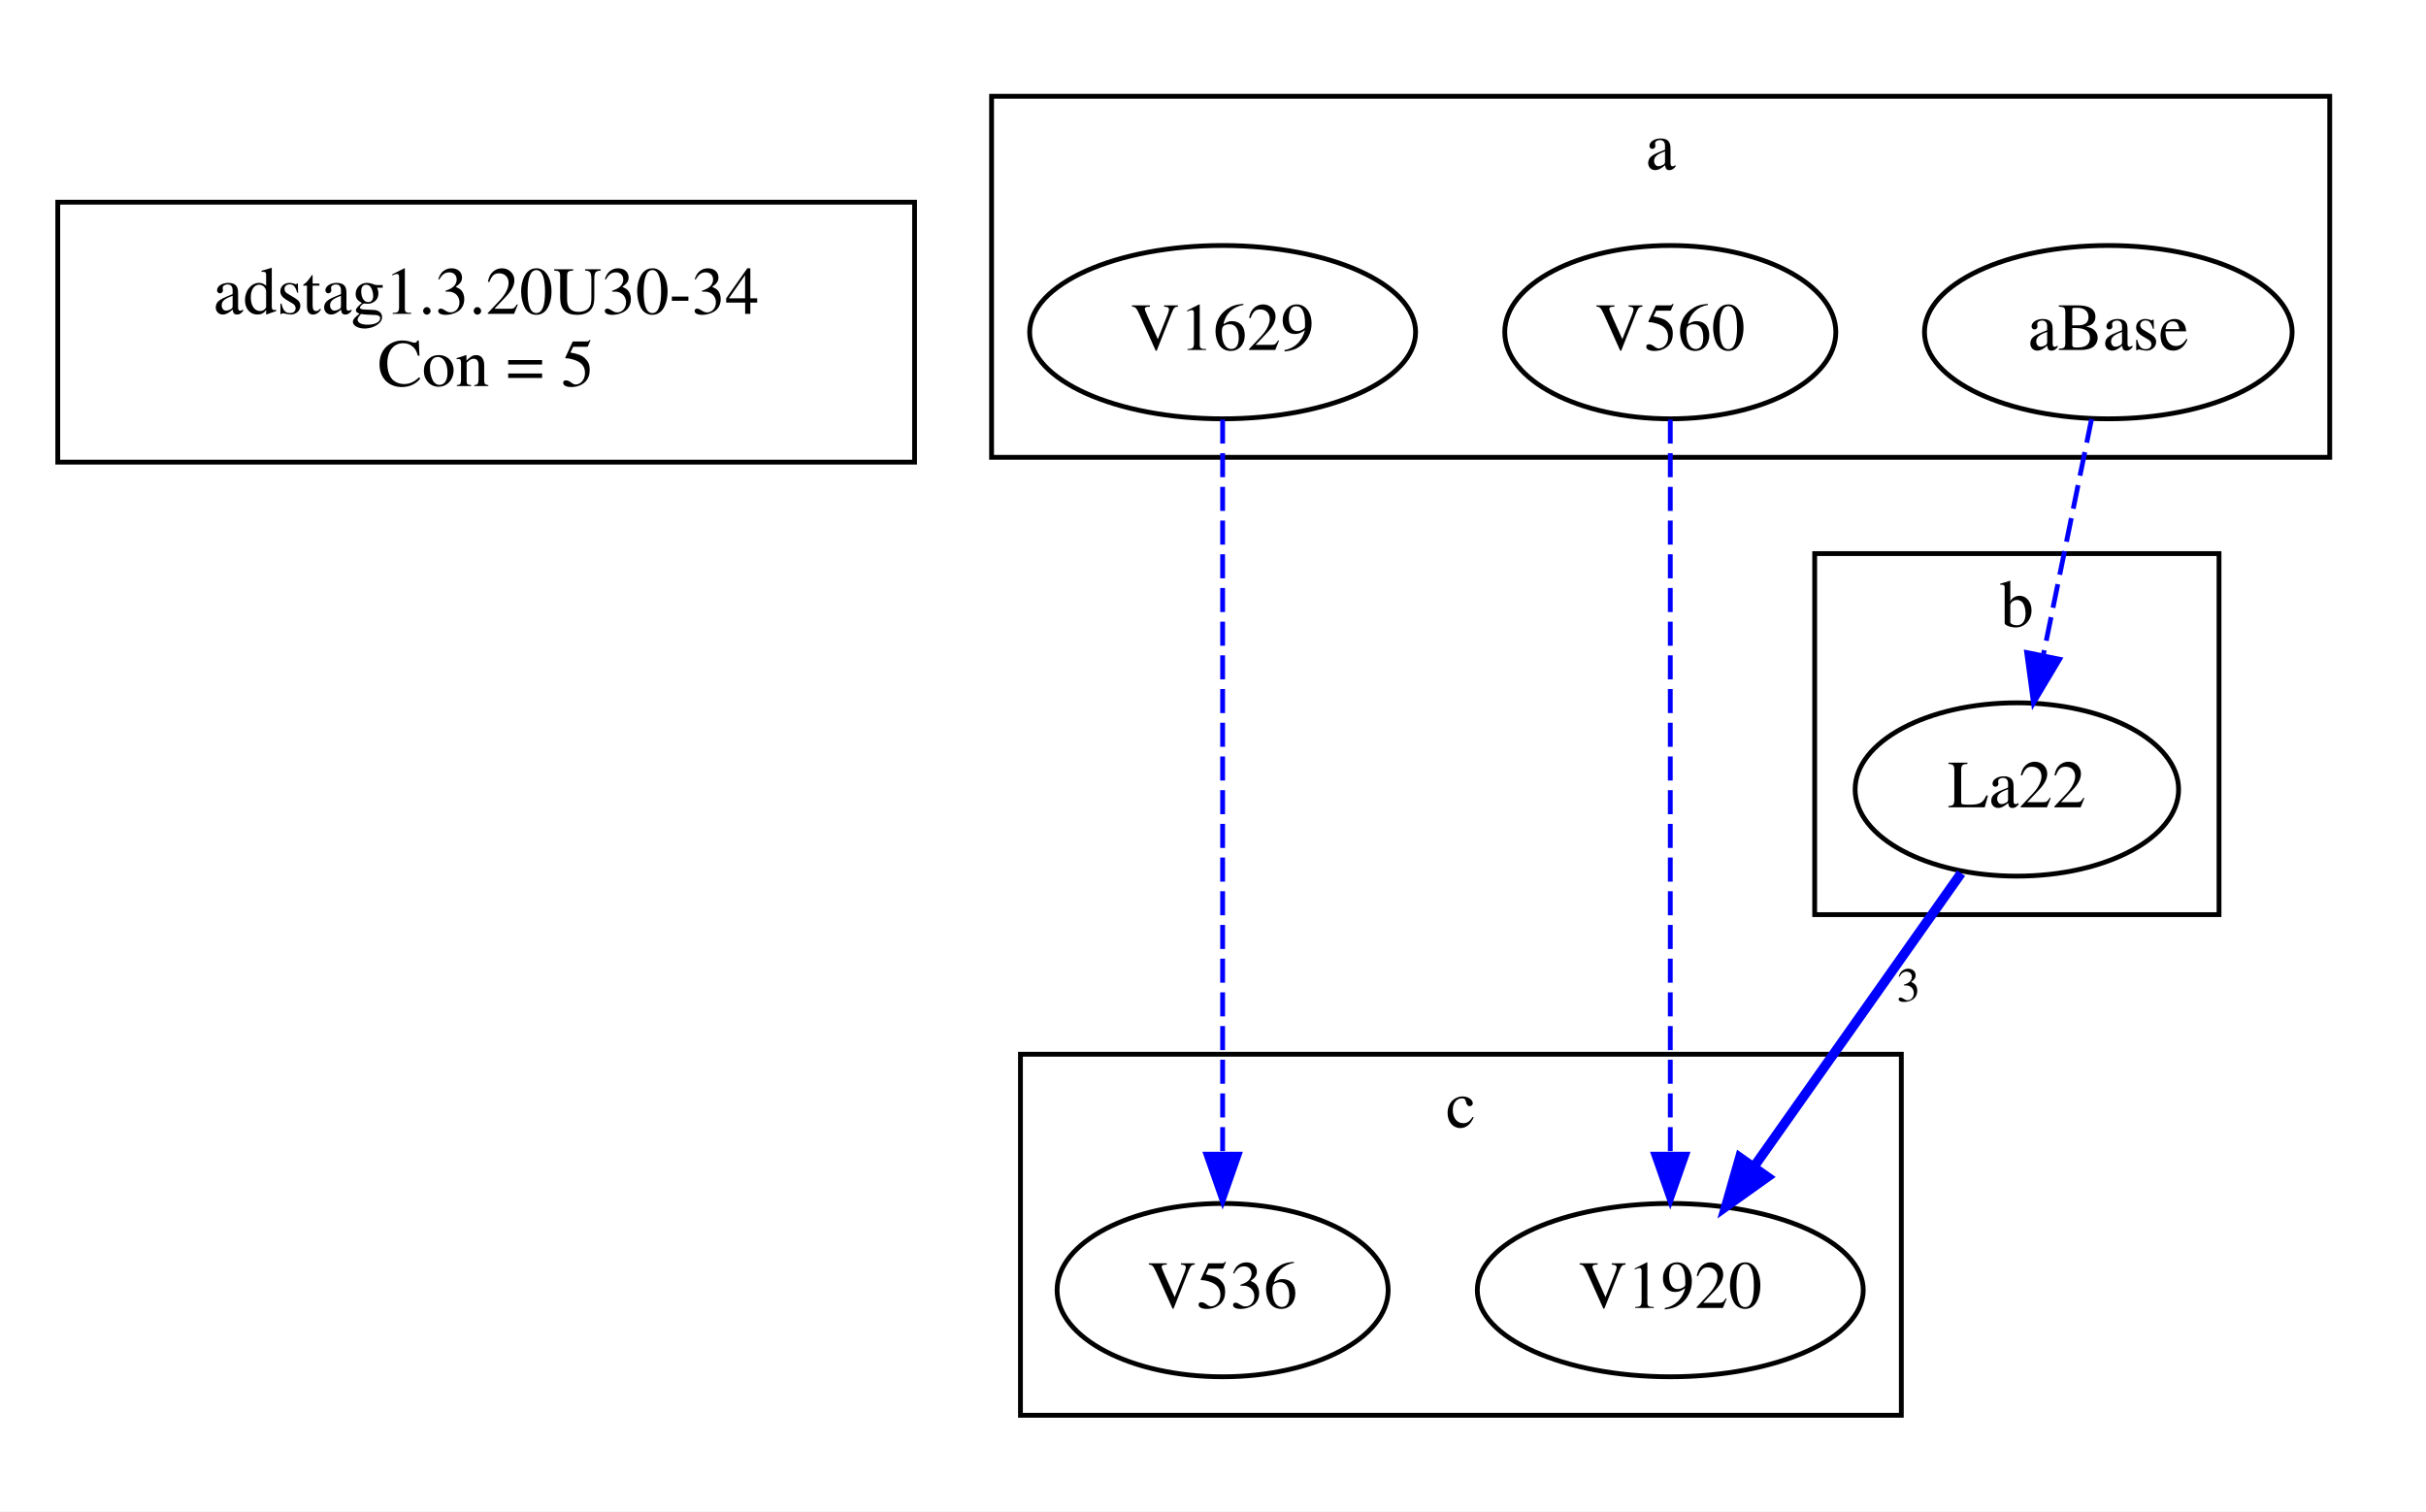
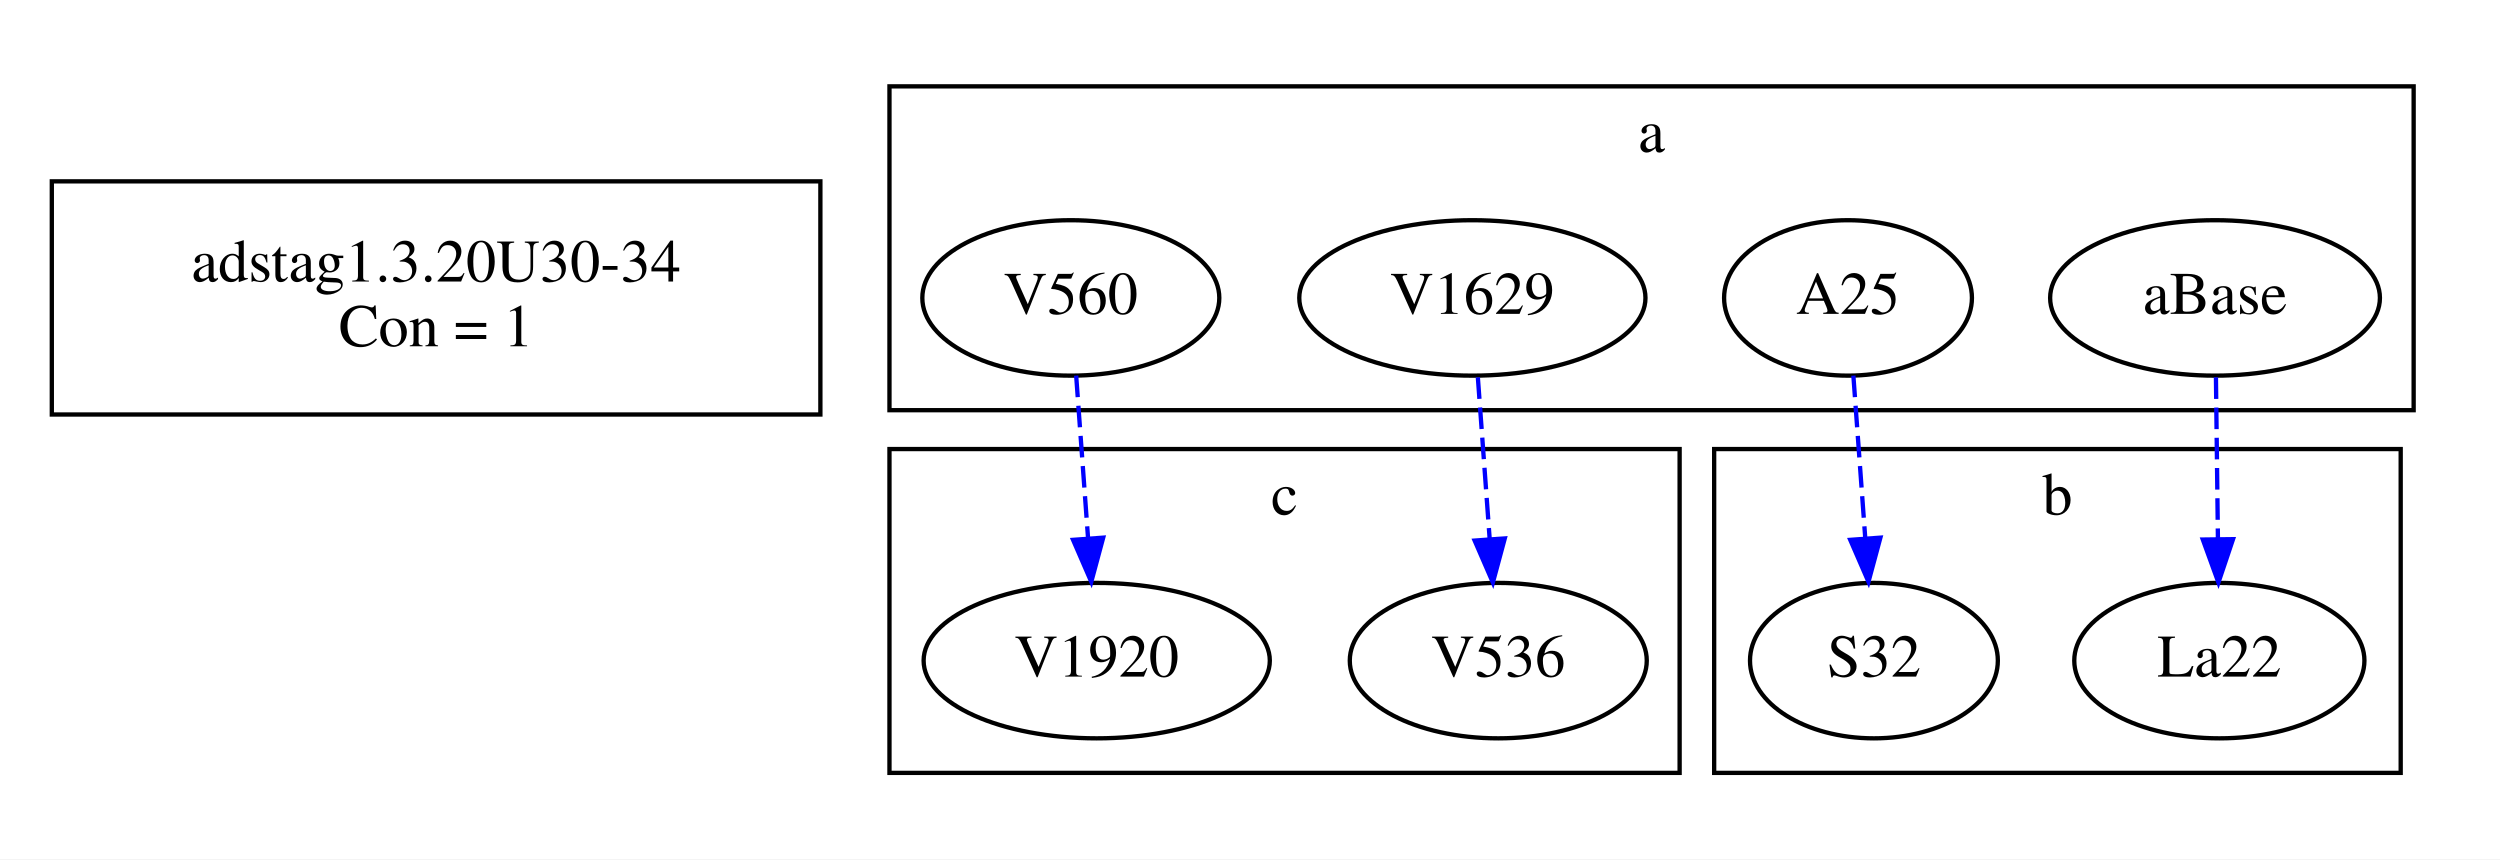
- <svg xmlns="http://www.w3.org/2000/svg" width="504pt" height="314pt" viewBox="0.00 0.00 504.00 314.00">
-   <g id="graph0" class="graph" transform="scale(1 1) rotate(0) translate(4 310)">
-     <polygon fill="white" stroke="transparent" points="-4,4 -4,-310 500,-310 500,4 -4,4" />
+ <svg xmlns="http://www.w3.org/2000/svg" width="579pt" height="199pt" viewBox="0.00 0.00 579.00 199.00">
+   <g id="graph0" class="graph" transform="scale(1 1) rotate(0) translate(4 195)">
+     <polygon fill="white" stroke="transparent" points="-4,4 -4,-195 575,-195 575,4 -4,4" />
    <g id="clust1" class="cluster">
-       <polygon fill="none" stroke="black" points="8,-214 8,-268 186,-268 186,-214 8,-214" />
+       <polygon fill="none" stroke="black" points="8,-99 8,-153 186,-153 186,-99 8,-99" />
    </g>
    <g id="clust2" class="cluster">
</g>
    <g id="clust3" class="cluster">
-       <polygon fill="none" stroke="black" points="202,-215 202,-290 480,-290 480,-215 202,-215" />
-       <text text-anchor="middle" x="341" y="-274.8" font-family="Times,serif" font-size="14.00">a</text>
+       <polygon fill="none" stroke="black" points="202,-100 202,-175 555,-175 555,-100 202,-100" />
+       <text text-anchor="middle" x="378.5" y="-159.8" font-family="Times,serif" font-size="14.00">a</text>
    </g>
    <g id="clust4" class="cluster">
-       <polygon fill="none" stroke="black" points="373,-120 373,-195 457,-195 457,-120 373,-120" />
-       <text text-anchor="middle" x="415" y="-179.8" font-family="Times,serif" font-size="14.00">b</text>
+       <polygon fill="none" stroke="black" points="393,-16 393,-91 552,-91 552,-16 393,-16" />
+       <text text-anchor="middle" x="472.5" y="-75.8" font-family="Times,serif" font-size="14.00">b</text>
    </g>
    <g id="clust5" class="cluster">
-       <polygon fill="none" stroke="black" points="208,-16 208,-91 391,-91 391,-16 208,-16" />
-       <text text-anchor="middle" x="299.5" y="-75.8" font-family="Times,serif" font-size="14.00">c</text>
+       <polygon fill="none" stroke="black" points="202,-16 202,-91 385,-91 385,-16 202,-16" />
+       <text text-anchor="middle" x="293.5" y="-75.8" font-family="Times,serif" font-size="14.00">c</text>
    </g>
    <g id="node1" class="node">
-       <text text-anchor="middle" x="97" y="-244.8" font-family="Times,serif" font-size="14.00">adstag1.3.20U30-34</text>
-       <text text-anchor="middle" x="97" y="-229.8" font-family="Times,serif" font-size="14.00">Con = 5</text>
+       <text text-anchor="middle" x="97" y="-129.8" font-family="Times,serif" font-size="14.00">adstag1.3.20U30-34</text>
+       <text text-anchor="middle" x="97" y="-114.8" font-family="Times,serif" font-size="14.00">Con = 1</text>
    </g>
    <g id="node2" class="node">
-       <ellipse fill="none" stroke="black" cx="250" cy="-241" rx="40.09" ry="18" />
-       <text text-anchor="middle" x="250" y="-237.3" font-family="Times,serif" font-size="14.00">V1629</text>
+       <ellipse fill="none" stroke="black" cx="337" cy="-126" rx="40.09" ry="18" />
+       <text text-anchor="middle" x="337" y="-122.3" font-family="Times,serif" font-size="14.00">V1629</text>
+     </g>
+     <g id="node9" class="node">
+       <ellipse fill="none" stroke="black" cx="343" cy="-42" rx="34.39" ry="18" />
+       <text text-anchor="middle" x="343" y="-38.3" font-family="Times,serif" font-size="14.00">V536</text>
+     </g>
+     <g id="edge3" class="edge">
+       <path fill="none" stroke="blue" stroke-dasharray="5,2" d="M338.27,-107.61C339.07,-96.77 340.1,-82.6 341,-70.29" />
+       <polygon fill="blue" stroke="blue" points="344.51,-70.31 341.75,-60.08 337.53,-69.8 344.51,-70.31" />
+     </g>
+     <g id="node3" class="node">
+       <ellipse fill="none" stroke="black" cx="244" cy="-126" rx="34.39" ry="18" />
+       <text text-anchor="middle" x="244" y="-122.3" font-family="Times,serif" font-size="14.00">V560</text>
+     </g>
+     <g id="node8" class="node">
+       <ellipse fill="none" stroke="black" cx="250" cy="-42" rx="40.09" ry="18" />
+       <text text-anchor="middle" x="250" y="-38.3" font-family="Times,serif" font-size="14.00">V1920</text>
+     </g>
+     <g id="edge2" class="edge">
+       <path fill="none" stroke="blue" stroke-dasharray="5,2" d="M245.24,-108.01C246.03,-97.2 247.08,-82.95 247.98,-70.54" />
+       <polygon fill="blue" stroke="blue" points="251.5,-70.48 248.74,-60.25 244.52,-69.97 251.5,-70.48" />
+     </g>
+     <g id="node4" class="node">
+       <ellipse fill="none" stroke="black" cx="509" cy="-126" rx="38.19" ry="18" />
+       <text text-anchor="middle" x="509" y="-122.3" font-family="Times,serif" font-size="14.00">aBase</text>
    </g>
    <g id="node7" class="node">
-       <ellipse fill="none" stroke="black" cx="250" cy="-42" rx="34.39" ry="18" />
-       <text text-anchor="middle" x="250" y="-38.3" font-family="Times,serif" font-size="14.00">V536</text>
+       <ellipse fill="none" stroke="black" cx="510" cy="-42" rx="33.6" ry="18" />
+       <text text-anchor="middle" x="510" y="-38.3" font-family="Times,serif" font-size="14.00">La22</text>
    </g>
-     <g id="edge3" class="edge">
-       <path fill="none" stroke="blue" stroke-dasharray="5,2" d="M250,-222.86C250,-188.66 250,-111.69 250,-70.4" />
-       <polygon fill="blue" stroke="blue" points="253.5,-70.24 250,-60.24 246.5,-70.24 253.5,-70.24" />
+     <g id="edge4" class="edge">
+       <path fill="none" stroke="blue" stroke-dasharray="5,2" d="M509.21,-107.61C509.34,-96.77 509.52,-82.6 509.67,-70.29" />
+       <polygon fill="blue" stroke="blue" points="513.17,-70.13 509.79,-60.08 506.17,-70.04 513.17,-70.13" />
    </g>
-     <g id="node3" class="node">
-       <ellipse fill="none" stroke="black" cx="343" cy="-241" rx="34.39" ry="18" />
-       <text text-anchor="middle" x="343" y="-237.3" font-family="Times,serif" font-size="14.00">V560</text>
+     <g id="node5" class="node">
+       <ellipse fill="none" stroke="black" cx="424" cy="-126" rx="28.7" ry="18" />
+       <text text-anchor="middle" x="424" y="-122.3" font-family="Times,serif" font-size="14.00">A25</text>
    </g>
    <g id="node6" class="node">
-       <ellipse fill="none" stroke="black" cx="343" cy="-42" rx="40.09" ry="18" />
-       <text text-anchor="middle" x="343" y="-38.3" font-family="Times,serif" font-size="14.00">V1920</text>
+       <ellipse fill="none" stroke="black" cx="430" cy="-42" rx="28.7" ry="18" />
+       <text text-anchor="middle" x="430" y="-38.3" font-family="Times,serif" font-size="14.00">S32</text>
    </g>
    <g id="edge1" class="edge">
-       <path fill="none" stroke="blue" stroke-dasharray="5,2" d="M343,-222.86C343,-188.66 343,-111.69 343,-70.4" />
-       <polygon fill="blue" stroke="blue" points="346.5,-70.24 343,-60.24 339.5,-70.24 346.5,-70.24" />
-     </g>
-     <g id="node4" class="node">
-       <ellipse fill="none" stroke="black" cx="434" cy="-241" rx="38.19" ry="18" />
-       <text text-anchor="middle" x="434" y="-237.3" font-family="Times,serif" font-size="14.00">aBase</text>
-     </g>
-     <g id="node5" class="node">
-       <ellipse fill="none" stroke="black" cx="415" cy="-146" rx="33.6" ry="18" />
-       <text text-anchor="middle" x="415" y="-142.3" font-family="Times,serif" font-size="14.00">La22</text>
-     </g>
-     <g id="edge4" class="edge">
-       <path fill="none" stroke="blue" stroke-dasharray="5,2" d="M430.52,-222.94C427.73,-209.31 423.77,-189.94 420.55,-174.17" />
-       <polygon fill="blue" stroke="blue" points="423.89,-173.05 418.46,-163.95 417.04,-174.45 423.89,-173.05" />
-     </g>
-     <g id="edge2" class="edge">
-       <path fill="none" stroke="blue" stroke-width="2" d="M403.43,-128.61C391.83,-112.18 373.83,-86.67 360.48,-67.77" />
-       <polygon fill="blue" stroke="blue" stroke-width="2" points="363.17,-65.5 354.54,-59.35 357.45,-69.54 363.17,-65.5" />
-       <text text-anchor="middle" x="392.5" y="-102" font-family="Times,serif" font-size="10.00">3</text>
+       <path fill="none" stroke="blue" stroke-dasharray="5,2" d="M425.24,-108.01C426.03,-97.2 427.08,-82.95 427.98,-70.54" />
+       <polygon fill="blue" stroke="blue" points="431.5,-70.48 428.74,-60.25 424.52,-69.97 431.5,-70.48" />
    </g>
  </g>
</svg>
